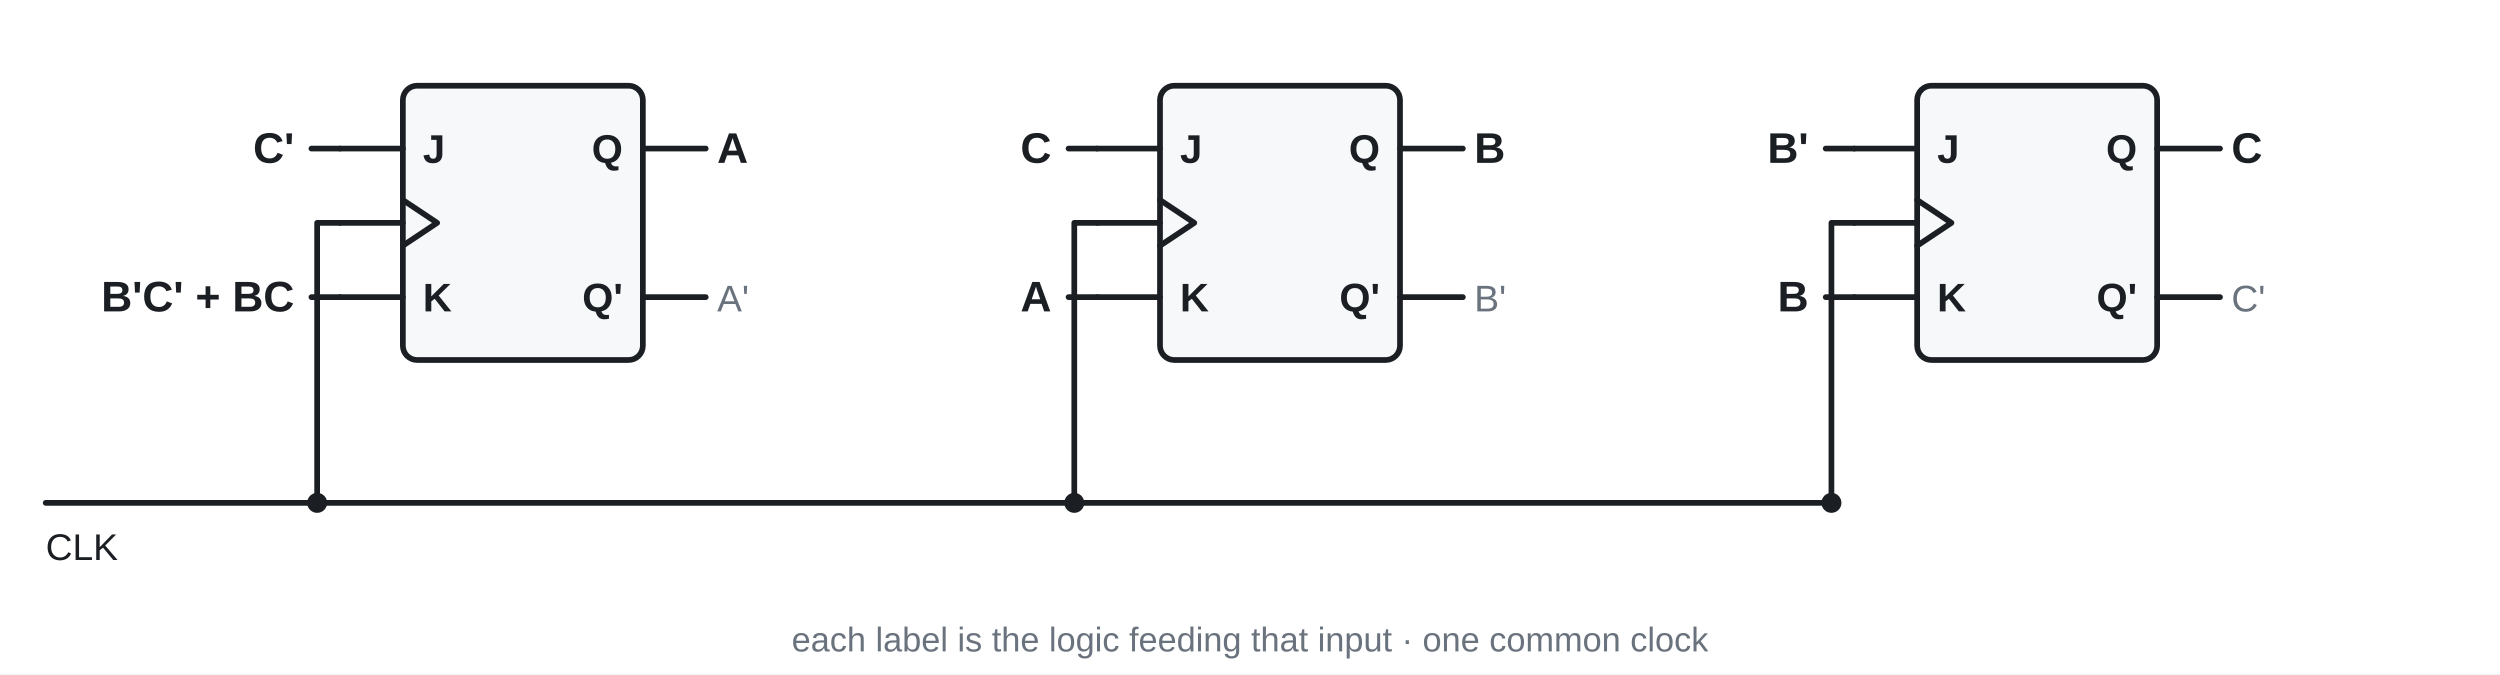
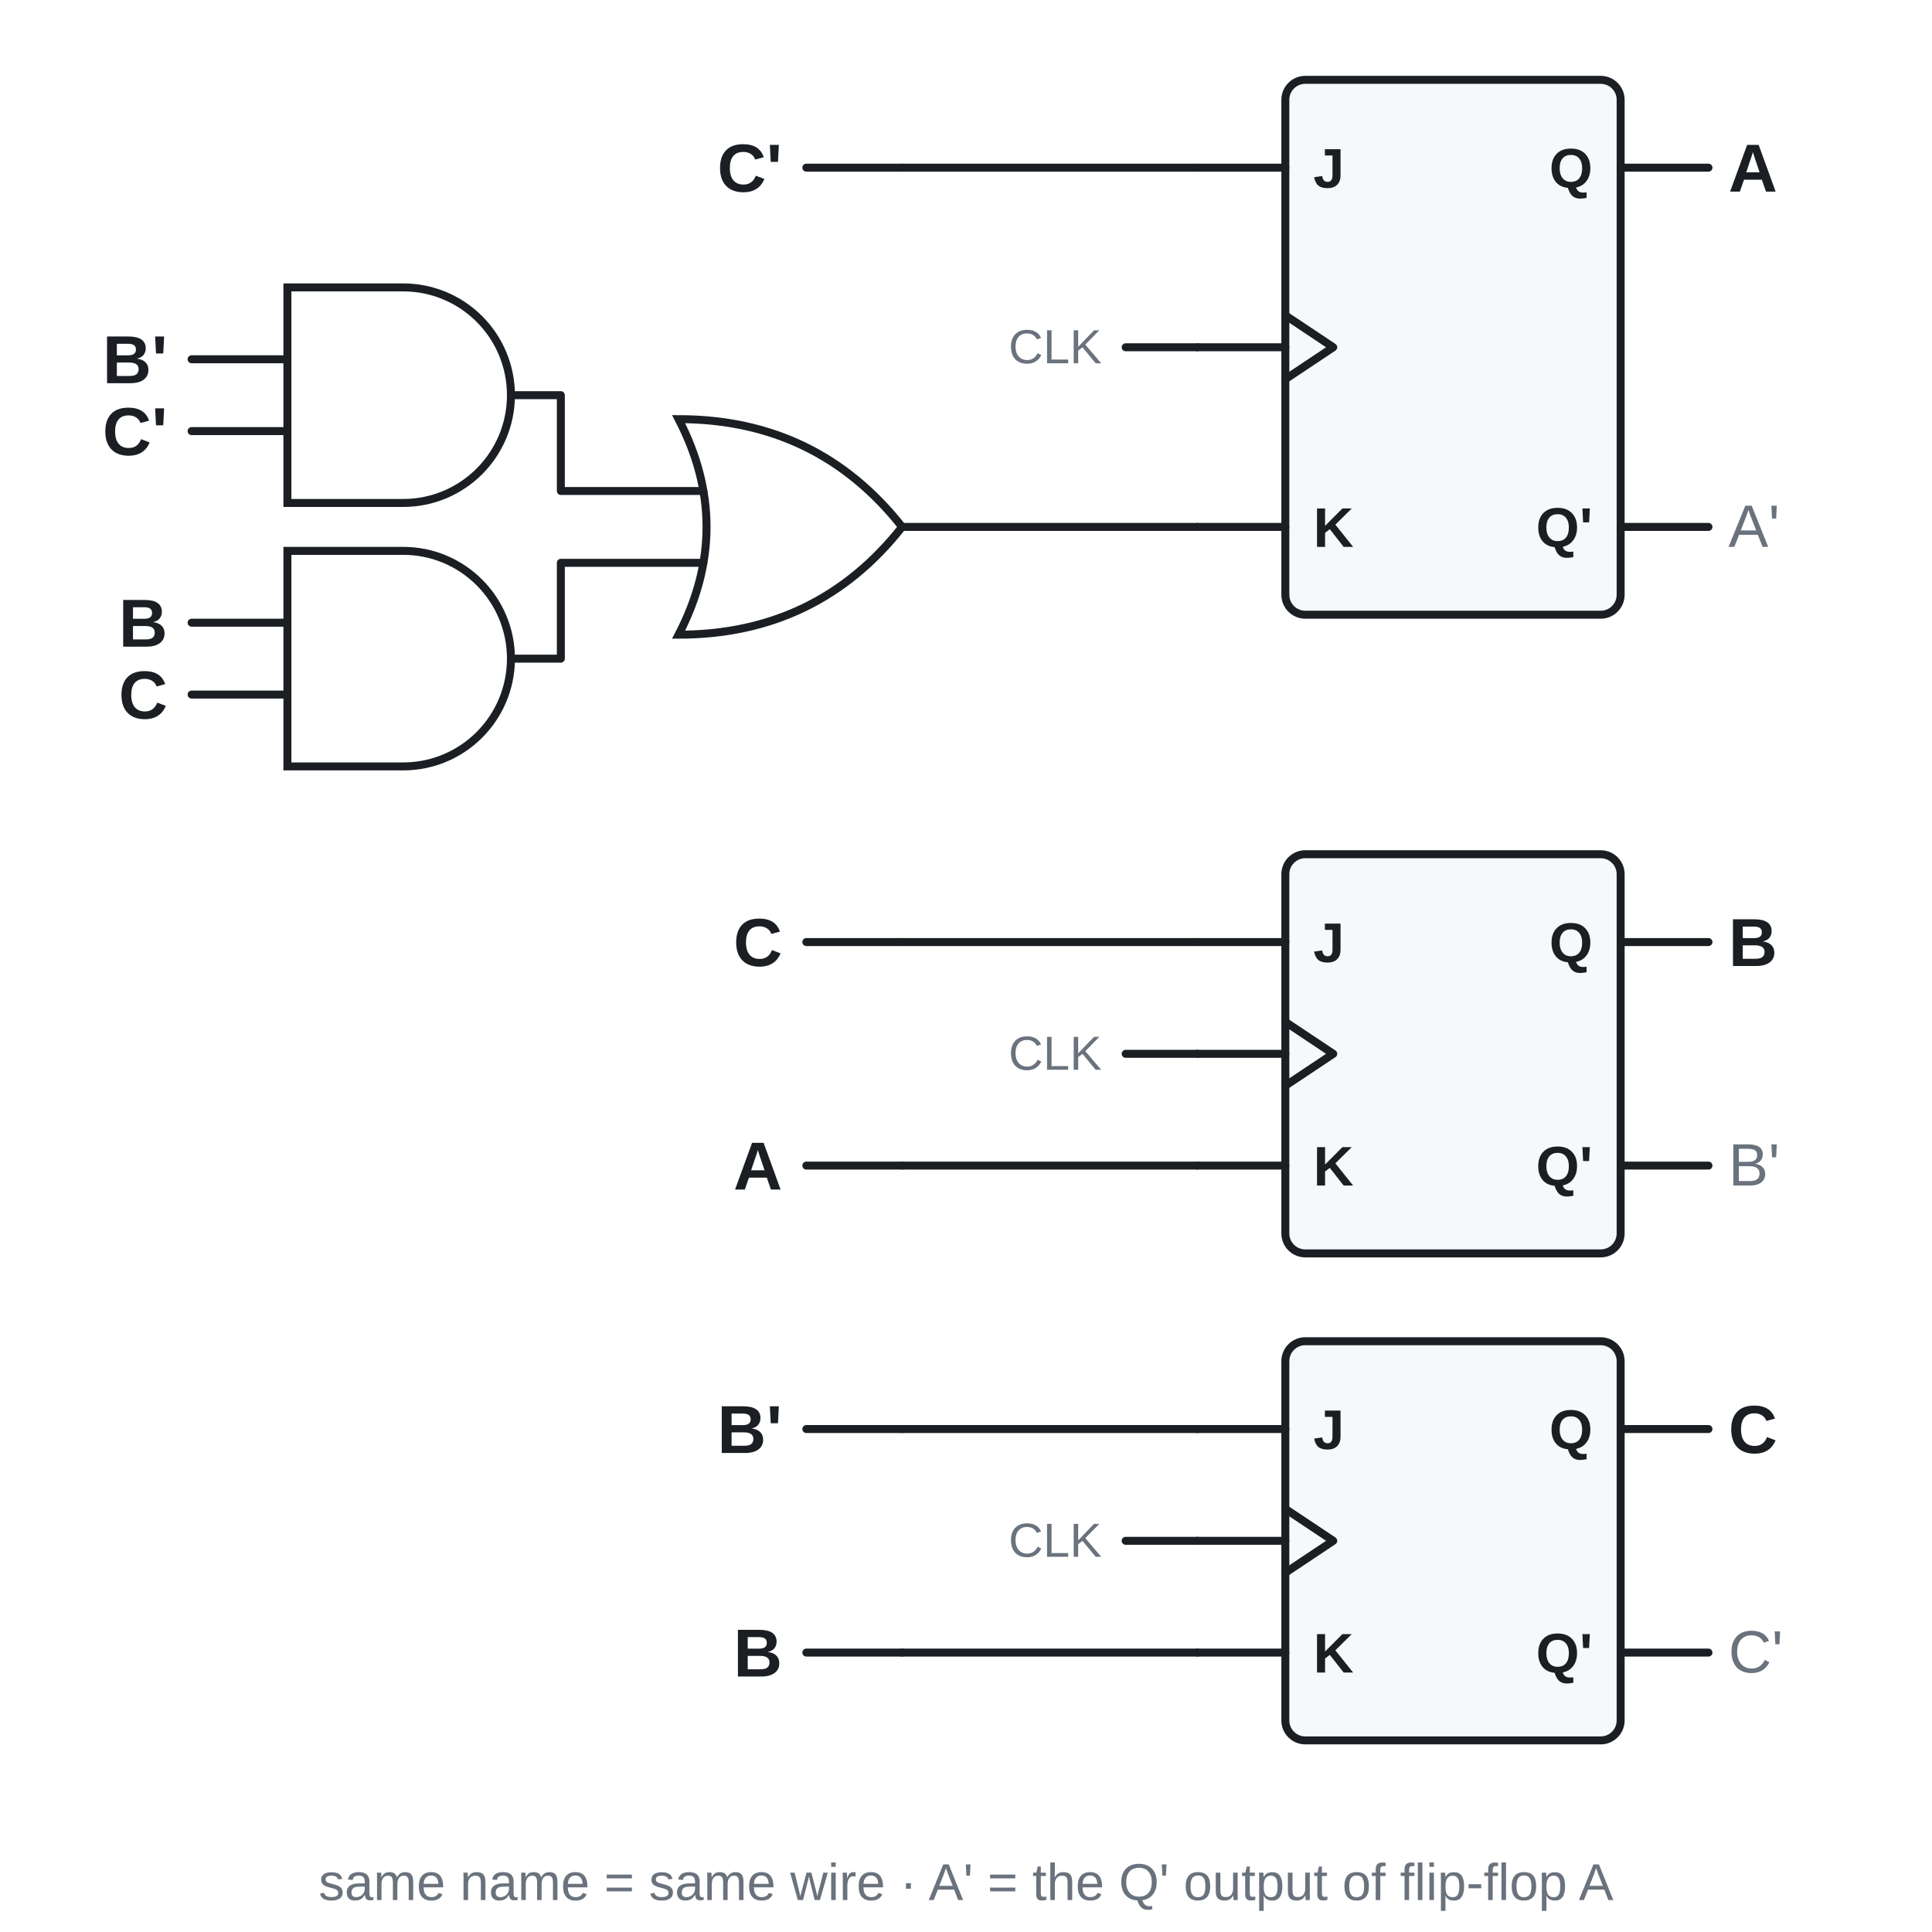
- <svg xmlns="http://www.w3.org/2000/svg" viewBox="0 0 875 236" width="875" height="236" font-family="Atkinson Hyperlegible, Verdana, Arial, sans-serif" role="img">
+ <svg xmlns="http://www.w3.org/2000/svg" viewBox="0 0 484 484.0" width="484" height="484.0" font-family="Atkinson Hyperlegible, Verdana, Arial, sans-serif" role="img">
  <rect width="100%" height="100%" fill="#ffffff" />
-   <rect x="141.0" y="30.0" width="84.0" height="96.0" rx="5" fill="#f6f8fa" stroke="#1b1f24" stroke-width="2" />
-   <polyline points="119.0,52.0 141.0,52.0" fill="none" stroke="#1b1f24" stroke-width="2" stroke-linejoin="round" stroke-linecap="round" />
-   <text x="148.0" y="57.0" font-size="14" text-anchor="start" fill="#1b1f24" font-weight="bold">J</text>
-   <polyline points="119.0,104.0 141.0,104.0" fill="none" stroke="#1b1f24" stroke-width="2" stroke-linejoin="round" stroke-linecap="round" />
-   <text x="148.0" y="109.0" font-size="14" text-anchor="start" fill="#1b1f24" font-weight="bold">K</text>
-   <polyline points="141.0,70.0 153.0,78.0 141.0,86.0" fill="none" stroke="#1b1f24" stroke-width="2" stroke-linejoin="round" stroke-linecap="round" />
-   <polyline points="119.0,78.0 141.0,78.0" fill="none" stroke="#1b1f24" stroke-width="2" stroke-linejoin="round" stroke-linecap="round" />
-   <polyline points="225.0,52.0 247.0,52.0" fill="none" stroke="#1b1f24" stroke-width="2" stroke-linejoin="round" stroke-linecap="round" />
-   <text x="218.0" y="57.0" font-size="14" text-anchor="end" fill="#1b1f24" font-weight="bold">Q</text>
-   <polyline points="225.0,104.0 247.0,104.0" fill="none" stroke="#1b1f24" stroke-width="2" stroke-linejoin="round" stroke-linecap="round" />
-   <text x="218.0" y="109.0" font-size="14" text-anchor="end" fill="#1b1f24" font-weight="bold">Q'</text>
-   <polyline points="109.0,52.0 119.0,52.0" fill="none" stroke="#1b1f24" stroke-width="2" stroke-linejoin="round" stroke-linecap="round" />
-   <text x="103.0" y="57.0" font-size="15" text-anchor="end" fill="#1b1f24" font-weight="bold">C'</text>
-   <polyline points="109.0,104.0 119.0,104.0" fill="none" stroke="#1b1f24" stroke-width="2" stroke-linejoin="round" stroke-linecap="round" />
-   <text x="103.0" y="109.0" font-size="15" text-anchor="end" fill="#1b1f24" font-weight="bold">B'C' + BC</text>
-   <text x="251.0" y="57.0" font-size="15" text-anchor="start" fill="#1b1f24" font-weight="bold">A</text>
-   <text x="251.0" y="109.0" font-size="13" text-anchor="start" fill="#6a737d" font-weight="normal">A'</text>
-   <rect x="406.0" y="30.0" width="84.0" height="96.0" rx="5" fill="#f6f8fa" stroke="#1b1f24" stroke-width="2" />
-   <polyline points="384.0,52.0 406.0,52.0" fill="none" stroke="#1b1f24" stroke-width="2" stroke-linejoin="round" stroke-linecap="round" />
-   <text x="413.0" y="57.0" font-size="14" text-anchor="start" fill="#1b1f24" font-weight="bold">J</text>
-   <polyline points="384.0,104.0 406.0,104.0" fill="none" stroke="#1b1f24" stroke-width="2" stroke-linejoin="round" stroke-linecap="round" />
-   <text x="413.0" y="109.0" font-size="14" text-anchor="start" fill="#1b1f24" font-weight="bold">K</text>
-   <polyline points="406.0,70.0 418.0,78.0 406.0,86.0" fill="none" stroke="#1b1f24" stroke-width="2" stroke-linejoin="round" stroke-linecap="round" />
-   <polyline points="384.0,78.0 406.0,78.0" fill="none" stroke="#1b1f24" stroke-width="2" stroke-linejoin="round" stroke-linecap="round" />
-   <polyline points="490.0,52.0 512.0,52.0" fill="none" stroke="#1b1f24" stroke-width="2" stroke-linejoin="round" stroke-linecap="round" />
-   <text x="483.0" y="57.0" font-size="14" text-anchor="end" fill="#1b1f24" font-weight="bold">Q</text>
-   <polyline points="490.0,104.0 512.0,104.0" fill="none" stroke="#1b1f24" stroke-width="2" stroke-linejoin="round" stroke-linecap="round" />
-   <text x="483.0" y="109.0" font-size="14" text-anchor="end" fill="#1b1f24" font-weight="bold">Q'</text>
-   <polyline points="374.0,52.0 384.0,52.0" fill="none" stroke="#1b1f24" stroke-width="2" stroke-linejoin="round" stroke-linecap="round" />
-   <text x="368.0" y="57.0" font-size="15" text-anchor="end" fill="#1b1f24" font-weight="bold">C</text>
-   <polyline points="374.0,104.0 384.0,104.0" fill="none" stroke="#1b1f24" stroke-width="2" stroke-linejoin="round" stroke-linecap="round" />
-   <text x="368.0" y="109.0" font-size="15" text-anchor="end" fill="#1b1f24" font-weight="bold">A</text>
-   <text x="516.0" y="57.0" font-size="15" text-anchor="start" fill="#1b1f24" font-weight="bold">B</text>
-   <text x="516.0" y="109.0" font-size="13" text-anchor="start" fill="#6a737d" font-weight="normal">B'</text>
-   <rect x="671.0" y="30.0" width="84.0" height="96.0" rx="5" fill="#f6f8fa" stroke="#1b1f24" stroke-width="2" />
-   <polyline points="649.0,52.0 671.0,52.0" fill="none" stroke="#1b1f24" stroke-width="2" stroke-linejoin="round" stroke-linecap="round" />
-   <text x="678.0" y="57.0" font-size="14" text-anchor="start" fill="#1b1f24" font-weight="bold">J</text>
-   <polyline points="649.0,104.0 671.0,104.0" fill="none" stroke="#1b1f24" stroke-width="2" stroke-linejoin="round" stroke-linecap="round" />
-   <text x="678.0" y="109.0" font-size="14" text-anchor="start" fill="#1b1f24" font-weight="bold">K</text>
-   <polyline points="671.0,70.0 683.0,78.0 671.0,86.0" fill="none" stroke="#1b1f24" stroke-width="2" stroke-linejoin="round" stroke-linecap="round" />
-   <polyline points="649.0,78.0 671.0,78.0" fill="none" stroke="#1b1f24" stroke-width="2" stroke-linejoin="round" stroke-linecap="round" />
-   <polyline points="755.0,52.0 777.0,52.0" fill="none" stroke="#1b1f24" stroke-width="2" stroke-linejoin="round" stroke-linecap="round" />
-   <text x="748.0" y="57.0" font-size="14" text-anchor="end" fill="#1b1f24" font-weight="bold">Q</text>
-   <polyline points="755.0,104.0 777.0,104.0" fill="none" stroke="#1b1f24" stroke-width="2" stroke-linejoin="round" stroke-linecap="round" />
-   <text x="748.0" y="109.0" font-size="14" text-anchor="end" fill="#1b1f24" font-weight="bold">Q'</text>
-   <polyline points="639.0,52.0 649.0,52.0" fill="none" stroke="#1b1f24" stroke-width="2" stroke-linejoin="round" stroke-linecap="round" />
-   <text x="633.0" y="57.0" font-size="15" text-anchor="end" fill="#1b1f24" font-weight="bold">B'</text>
-   <polyline points="639.0,104.0 649.0,104.0" fill="none" stroke="#1b1f24" stroke-width="2" stroke-linejoin="round" stroke-linecap="round" />
-   <text x="633.0" y="109.0" font-size="15" text-anchor="end" fill="#1b1f24" font-weight="bold">B</text>
-   <text x="781.0" y="57.0" font-size="15" text-anchor="start" fill="#1b1f24" font-weight="bold">C</text>
-   <text x="781.0" y="109.0" font-size="13" text-anchor="start" fill="#6a737d" font-weight="normal">C'</text>
-   <polyline points="16.0,176.0 641.0,176.0" fill="none" stroke="#1b1f24" stroke-width="2" stroke-linejoin="round" stroke-linecap="round" />
-   <text x="16.0" y="196.0" font-size="13" text-anchor="start" fill="#1b1f24" font-weight="normal">CLK</text>
-   <polyline points="111.0,176.0 111.0,78.0 119.0,78.0" fill="none" stroke="#1b1f24" stroke-width="2" stroke-linejoin="round" stroke-linecap="round" />
-   <circle cx="111.0" cy="176.0" r="3.5" fill="#1b1f24" />
-   <polyline points="376.0,176.0 376.0,78.0 384.0,78.0" fill="none" stroke="#1b1f24" stroke-width="2" stroke-linejoin="round" stroke-linecap="round" />
-   <circle cx="376.0" cy="176.0" r="3.5" fill="#1b1f24" />
-   <polyline points="641.0,176.0 641.0,78.0 649.0,78.0" fill="none" stroke="#1b1f24" stroke-width="2" stroke-linejoin="round" stroke-linecap="round" />
-   <circle cx="641.0" cy="176.0" r="3.5" fill="#1b1f24" />
-   <text x="437.5" y="228.0" font-size="12" text-anchor="middle" fill="#6a737d" font-weight="normal">each label is the logic feeding that input · one common clock</text>
+   <rect x="322.0" y="20.0" width="84.0" height="134.0" rx="5" fill="#f6f8fa" stroke="#1b1f24" stroke-width="2" />
+   <polyline points="300.0,42.0 322.0,42.0" fill="none" stroke="#1b1f24" stroke-width="2" stroke-linejoin="round" stroke-linecap="round" />
+   <text x="329.0" y="47.0" font-size="14" text-anchor="start" fill="#1b1f24" font-weight="bold">J</text>
+   <polyline points="300.0,132.0 322.0,132.0" fill="none" stroke="#1b1f24" stroke-width="2" stroke-linejoin="round" stroke-linecap="round" />
+   <text x="329.0" y="137.0" font-size="14" text-anchor="start" fill="#1b1f24" font-weight="bold">K</text>
+   <polyline points="322.0,79.0 334.0,87.0 322.0,95.0" fill="none" stroke="#1b1f24" stroke-width="2" stroke-linejoin="round" stroke-linecap="round" />
+   <polyline points="300.0,87.0 322.0,87.0" fill="none" stroke="#1b1f24" stroke-width="2" stroke-linejoin="round" stroke-linecap="round" />
+   <polyline points="406.0,42.0 428.0,42.0" fill="none" stroke="#1b1f24" stroke-width="2" stroke-linejoin="round" stroke-linecap="round" />
+   <text x="399.0" y="47.0" font-size="14" text-anchor="end" fill="#1b1f24" font-weight="bold">Q</text>
+   <polyline points="406.0,132.0 428.0,132.0" fill="none" stroke="#1b1f24" stroke-width="2" stroke-linejoin="round" stroke-linecap="round" />
+   <text x="399.0" y="137.0" font-size="14" text-anchor="end" fill="#1b1f24" font-weight="bold">Q'</text>
+   <polyline points="202.0,42.0 226.0,42.0" fill="none" stroke="#1b1f24" stroke-width="2" stroke-linejoin="round" stroke-linecap="round" />
+   <text x="196.0" y="48.0" font-size="17" text-anchor="end" fill="#1b1f24" font-weight="bold">C'</text>
+   <polyline points="226.0,42.0 300.0,42.0" fill="none" stroke="#1b1f24" stroke-width="2" stroke-linejoin="round" stroke-linecap="round" />
+   <path d="M170,105.0 Q204.72,105.0 226,132.0 Q204.72,159.0 170,159.0 Q184.0,132.0 170,105.0 Z" fill="#fff" stroke="#1b1f24" stroke-width="2" />
+   <path d="M72,72.0 H101.0 A27.0,27.0 0 0 1 101.0,126.0 H72 Z" fill="#fff" stroke="#1b1f24" stroke-width="2" />
+   <polyline points="48.0,90.0 72.0,90.0" fill="none" stroke="#1b1f24" stroke-width="2" stroke-linejoin="round" stroke-linecap="round" />
+   <text x="42.0" y="96.0" font-size="17" text-anchor="end" fill="#1b1f24" font-weight="bold">B'</text>
+   <polyline points="48.0,108.0 72.0,108.0" fill="none" stroke="#1b1f24" stroke-width="2" stroke-linejoin="round" stroke-linecap="round" />
+   <text x="42.0" y="114.0" font-size="17" text-anchor="end" fill="#1b1f24" font-weight="bold">C'</text>
+   <polyline points="128.0,99.0 140.5,99.0 140.5,123.0 176.2,123.0" fill="none" stroke="#1b1f24" stroke-width="2" stroke-linejoin="round" stroke-linecap="round" />
+   <path d="M72,138.0 H101.0 A27.0,27.0 0 0 1 101.0,192.0 H72 Z" fill="#fff" stroke="#1b1f24" stroke-width="2" />
+   <polyline points="48.0,156.0 72.0,156.0" fill="none" stroke="#1b1f24" stroke-width="2" stroke-linejoin="round" stroke-linecap="round" />
+   <text x="42.0" y="162.0" font-size="17" text-anchor="end" fill="#1b1f24" font-weight="bold">B</text>
+   <polyline points="48.0,174.0 72.0,174.0" fill="none" stroke="#1b1f24" stroke-width="2" stroke-linejoin="round" stroke-linecap="round" />
+   <text x="42.0" y="180.0" font-size="17" text-anchor="end" fill="#1b1f24" font-weight="bold">C</text>
+   <polyline points="128.0,165.0 140.5,165.0 140.5,141.0 176.2,141.0" fill="none" stroke="#1b1f24" stroke-width="2" stroke-linejoin="round" stroke-linecap="round" />
+   <polyline points="226.0,132.0 300.0,132.0" fill="none" stroke="#1b1f24" stroke-width="2" stroke-linejoin="round" stroke-linecap="round" />
+   <polyline points="282.0,87.0 300.0,87.0" fill="none" stroke="#1b1f24" stroke-width="2" stroke-linejoin="round" stroke-linecap="round" />
+   <text x="276.0" y="91.0" font-size="12" text-anchor="end" fill="#6a737d" font-weight="normal">CLK</text>
+   <text x="433.0" y="48.0" font-size="17" text-anchor="start" fill="#1b1f24" font-weight="bold">A</text>
+   <text x="433.0" y="137.0" font-size="15" text-anchor="start" fill="#6a737d" font-weight="normal">A'</text>
+   <rect x="322.0" y="214.0" width="84.0" height="100.0" rx="5" fill="#f6f8fa" stroke="#1b1f24" stroke-width="2" />
+   <polyline points="300.0,236.0 322.0,236.0" fill="none" stroke="#1b1f24" stroke-width="2" stroke-linejoin="round" stroke-linecap="round" />
+   <text x="329.0" y="241.0" font-size="14" text-anchor="start" fill="#1b1f24" font-weight="bold">J</text>
+   <polyline points="300.0,292.0 322.0,292.0" fill="none" stroke="#1b1f24" stroke-width="2" stroke-linejoin="round" stroke-linecap="round" />
+   <text x="329.0" y="297.0" font-size="14" text-anchor="start" fill="#1b1f24" font-weight="bold">K</text>
+   <polyline points="322.0,256.0 334.0,264.0 322.0,272.0" fill="none" stroke="#1b1f24" stroke-width="2" stroke-linejoin="round" stroke-linecap="round" />
+   <polyline points="300.0,264.0 322.0,264.0" fill="none" stroke="#1b1f24" stroke-width="2" stroke-linejoin="round" stroke-linecap="round" />
+   <polyline points="406.0,236.0 428.0,236.0" fill="none" stroke="#1b1f24" stroke-width="2" stroke-linejoin="round" stroke-linecap="round" />
+   <text x="399.0" y="241.0" font-size="14" text-anchor="end" fill="#1b1f24" font-weight="bold">Q</text>
+   <polyline points="406.0,292.0 428.0,292.0" fill="none" stroke="#1b1f24" stroke-width="2" stroke-linejoin="round" stroke-linecap="round" />
+   <text x="399.0" y="297.0" font-size="14" text-anchor="end" fill="#1b1f24" font-weight="bold">Q'</text>
+   <polyline points="202.0,236.0 226.0,236.0" fill="none" stroke="#1b1f24" stroke-width="2" stroke-linejoin="round" stroke-linecap="round" />
+   <text x="196.0" y="242.0" font-size="17" text-anchor="end" fill="#1b1f24" font-weight="bold">C</text>
+   <polyline points="226.0,236.0 300.0,236.0" fill="none" stroke="#1b1f24" stroke-width="2" stroke-linejoin="round" stroke-linecap="round" />
+   <polyline points="202.0,292.0 226.0,292.0" fill="none" stroke="#1b1f24" stroke-width="2" stroke-linejoin="round" stroke-linecap="round" />
+   <text x="196.0" y="298.0" font-size="17" text-anchor="end" fill="#1b1f24" font-weight="bold">A</text>
+   <polyline points="226.0,292.0 300.0,292.0" fill="none" stroke="#1b1f24" stroke-width="2" stroke-linejoin="round" stroke-linecap="round" />
+   <polyline points="282.0,264.0 300.0,264.0" fill="none" stroke="#1b1f24" stroke-width="2" stroke-linejoin="round" stroke-linecap="round" />
+   <text x="276.0" y="268.0" font-size="12" text-anchor="end" fill="#6a737d" font-weight="normal">CLK</text>
+   <text x="433.0" y="242.0" font-size="17" text-anchor="start" fill="#1b1f24" font-weight="bold">B</text>
+   <text x="433.0" y="297.0" font-size="15" text-anchor="start" fill="#6a737d" font-weight="normal">B'</text>
+   <rect x="322.0" y="336.0" width="84.0" height="100.0" rx="5" fill="#f6f8fa" stroke="#1b1f24" stroke-width="2" />
+   <polyline points="300.0,358.0 322.0,358.0" fill="none" stroke="#1b1f24" stroke-width="2" stroke-linejoin="round" stroke-linecap="round" />
+   <text x="329.0" y="363.0" font-size="14" text-anchor="start" fill="#1b1f24" font-weight="bold">J</text>
+   <polyline points="300.0,414.0 322.0,414.0" fill="none" stroke="#1b1f24" stroke-width="2" stroke-linejoin="round" stroke-linecap="round" />
+   <text x="329.0" y="419.0" font-size="14" text-anchor="start" fill="#1b1f24" font-weight="bold">K</text>
+   <polyline points="322.0,378.0 334.0,386.0 322.0,394.0" fill="none" stroke="#1b1f24" stroke-width="2" stroke-linejoin="round" stroke-linecap="round" />
+   <polyline points="300.0,386.0 322.0,386.0" fill="none" stroke="#1b1f24" stroke-width="2" stroke-linejoin="round" stroke-linecap="round" />
+   <polyline points="406.0,358.0 428.0,358.0" fill="none" stroke="#1b1f24" stroke-width="2" stroke-linejoin="round" stroke-linecap="round" />
+   <text x="399.0" y="363.0" font-size="14" text-anchor="end" fill="#1b1f24" font-weight="bold">Q</text>
+   <polyline points="406.0,414.0 428.0,414.0" fill="none" stroke="#1b1f24" stroke-width="2" stroke-linejoin="round" stroke-linecap="round" />
+   <text x="399.0" y="419.0" font-size="14" text-anchor="end" fill="#1b1f24" font-weight="bold">Q'</text>
+   <polyline points="202.0,358.0 226.0,358.0" fill="none" stroke="#1b1f24" stroke-width="2" stroke-linejoin="round" stroke-linecap="round" />
+   <text x="196.0" y="364.0" font-size="17" text-anchor="end" fill="#1b1f24" font-weight="bold">B'</text>
+   <polyline points="226.0,358.0 300.0,358.0" fill="none" stroke="#1b1f24" stroke-width="2" stroke-linejoin="round" stroke-linecap="round" />
+   <polyline points="202.0,414.0 226.0,414.0" fill="none" stroke="#1b1f24" stroke-width="2" stroke-linejoin="round" stroke-linecap="round" />
+   <text x="196.0" y="420.0" font-size="17" text-anchor="end" fill="#1b1f24" font-weight="bold">B</text>
+   <polyline points="226.0,414.0 300.0,414.0" fill="none" stroke="#1b1f24" stroke-width="2" stroke-linejoin="round" stroke-linecap="round" />
+   <polyline points="282.0,386.0 300.0,386.0" fill="none" stroke="#1b1f24" stroke-width="2" stroke-linejoin="round" stroke-linecap="round" />
+   <text x="276.0" y="390.0" font-size="12" text-anchor="end" fill="#6a737d" font-weight="normal">CLK</text>
+   <text x="433.0" y="364.0" font-size="17" text-anchor="start" fill="#1b1f24" font-weight="bold">C</text>
+   <text x="433.0" y="419.0" font-size="15" text-anchor="start" fill="#6a737d" font-weight="normal">C'</text>
+   <text x="242.0" y="476.0" font-size="13" text-anchor="middle" fill="#6a737d" font-weight="normal">same name = same wire · A' = the Q' output of flip-flop A</text>
</svg>
